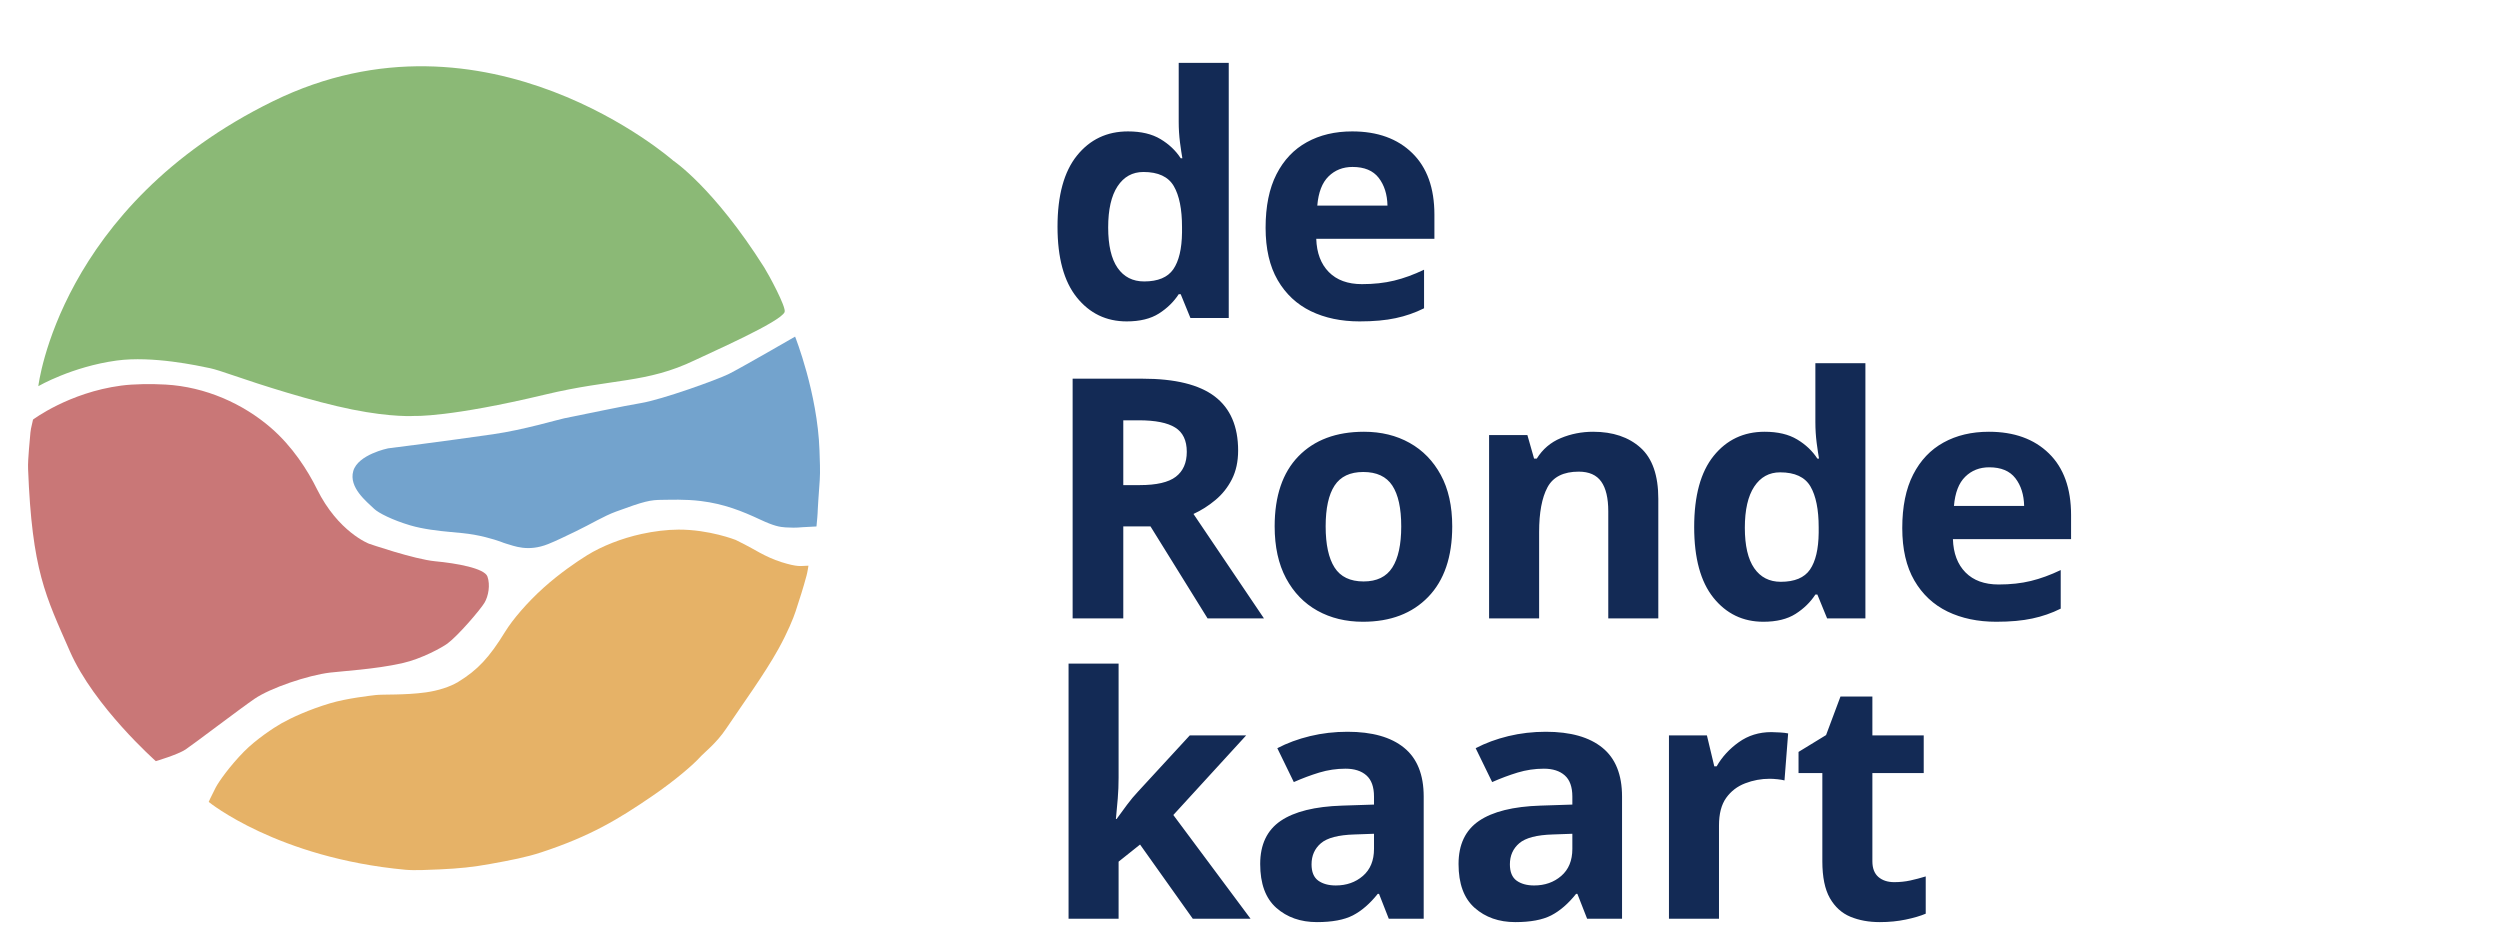
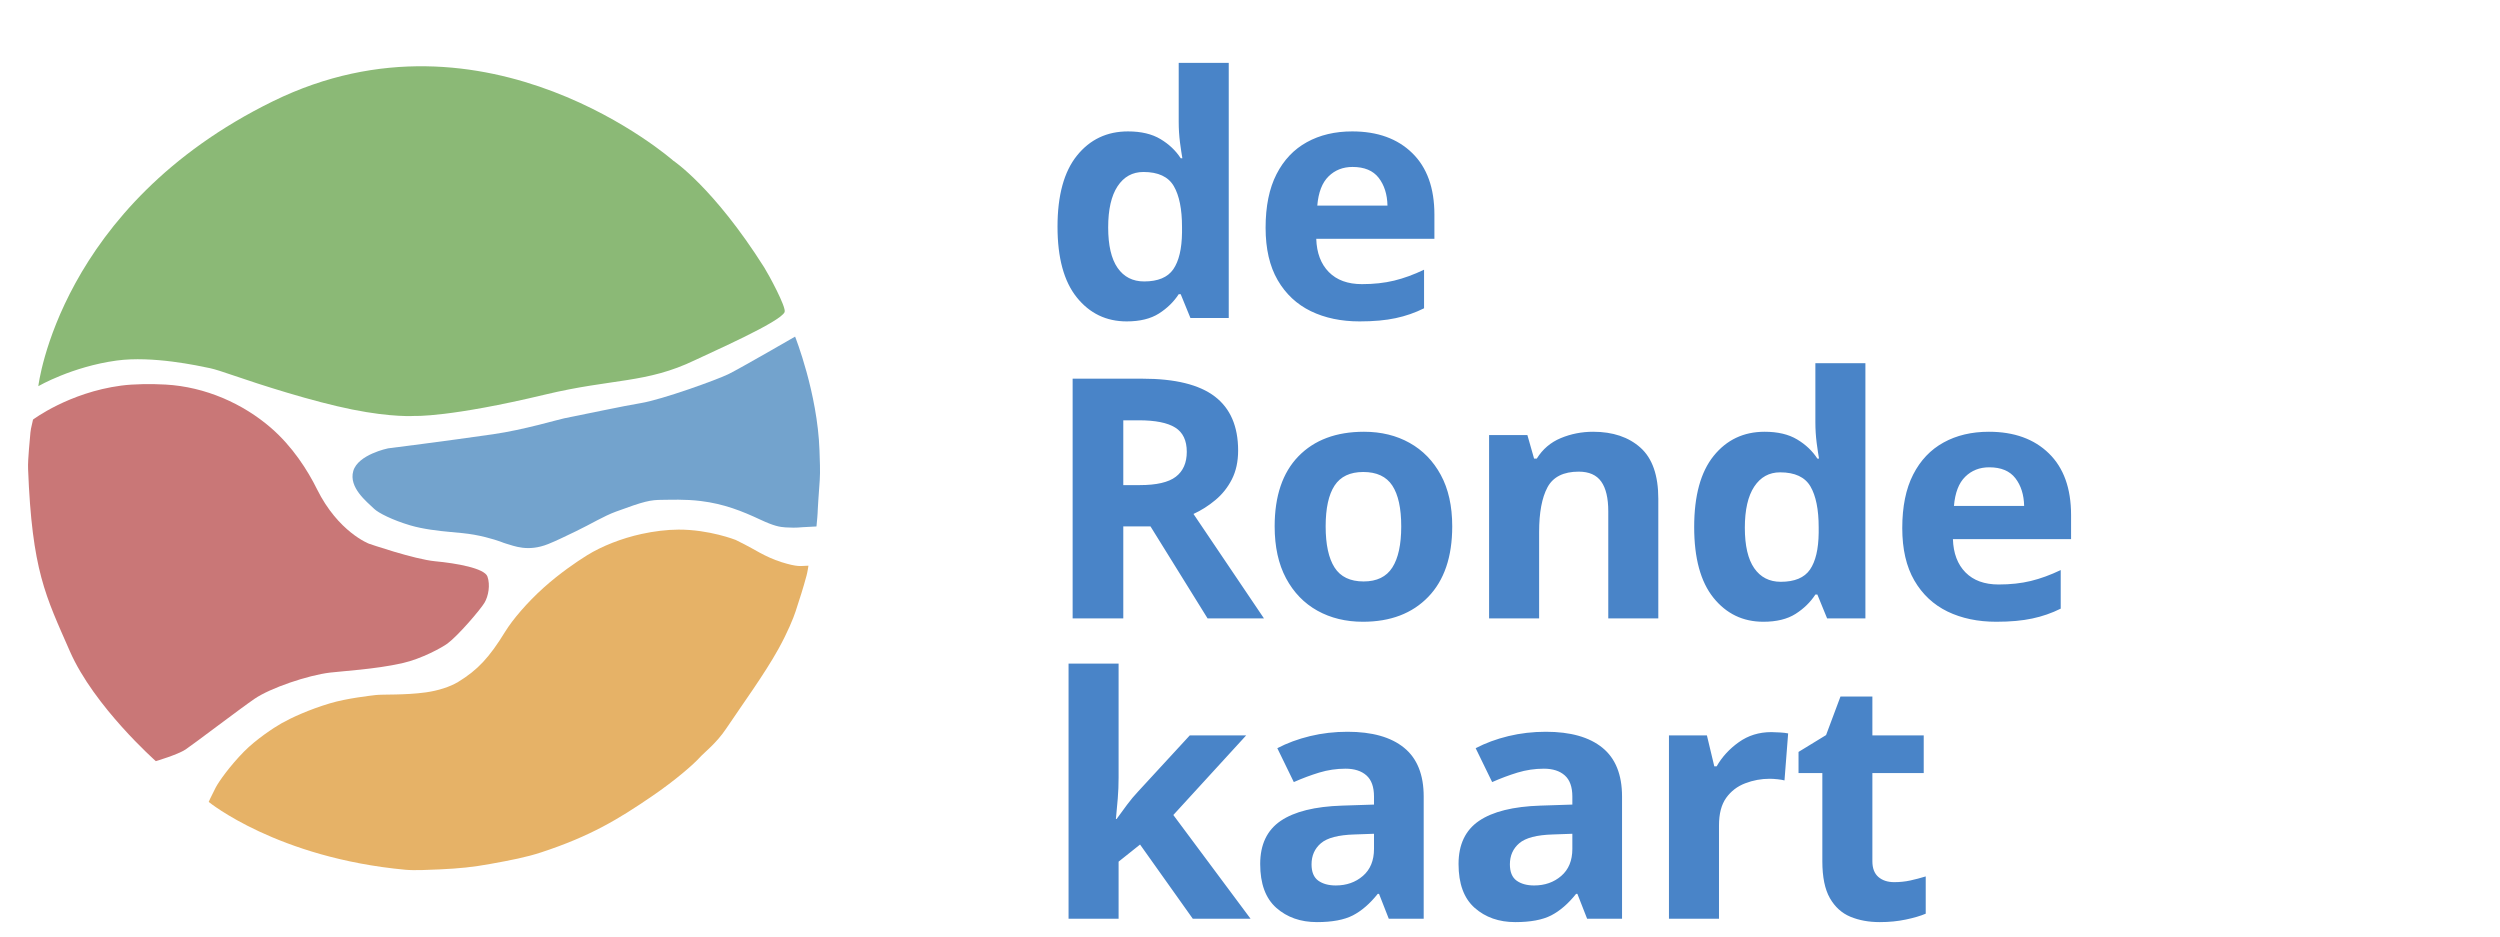
<svg xmlns="http://www.w3.org/2000/svg" viewBox="0 0 566 212" role="img" aria-label="de Ronde kaart">
  <g transform="translate(4.846 -7.1475) scale(0.89588)">
    <path fill="#8bb976" d="m 4.278,105.567 c 0,0 5.26,-45.514 59.308,-72.008 54.048,-26.494 101.15,15.025 101.15,15.025 0,0 10.157,6.709 22.981,26.977 1.045,1.651 5.645,10.088 5.153,11.284 -1.026,2.492 -18.462,10.13 -22.634,12.14 -12.293,5.922 -20.81,4.616 -37.827,8.693 -24.257,5.811 -33.055,5.414 -33.055,5.414 0,0 -5.608,0.419 -15.743,-1.623 -10.071,-2.029 -23.098,-6.218 -30.426,-8.744 -2.113,-0.728 -4.324,-1.454 -5.505,-1.701 -2.961,-0.619 -14.553,-3.162 -23.591,-1.932 -11.321,1.54 -19.81,6.475 -19.81,6.475 z" />
    <path fill="#c97777" d="m 2.935,114.013 c 0,0 9.072,-6.839 22.265,-8.586 3.255,-0.431 7.648,-0.464 11.207,-0.266 10.114,0.562 19.604,4.847 26.627,10.915 5.466,4.722 9.303,10.745 11.653,15.501 5.37,10.866 13.159,13.807 13.159,13.807 0,0 11.428,3.934 16.736,4.434 5.308,0.5 12.445,1.742 13.194,3.865 0.749,2.123 0.25,4.933 -0.749,6.619 -0.999,1.686 -6.662,8.329 -9.391,10.332 -1.197,0.878 -6.346,3.817 -11.484,4.964 -6.752,1.507 -15.108,1.985 -18.177,2.355 -5.521,0.666 -15.03,3.854 -19.108,6.656 -3.685,2.532 -15.315,11.389 -17.39,12.779 -1.92,1.286 -7.505,2.943 -7.505,2.943 0,0 -15.612,-13.801 -21.732,-27.789 -6.12,-13.988 -9.558,-20.264 -10.554,-46.086 -0.095,-2.475 0.49,-7.628 0.6,-9.225 0.027,-0.394 0.138,-1.09 0.649,-3.217 z" />
    <path fill="#e6b267" d="m 47.335,210.635 c 0,0 17.317,14.147 49.728,17.145 2.229,0.206 5.931,0.026 8.578,-0.093 5.071,-0.227 8.514,-0.596 12.727,-1.357 5.384,-0.972 9.229,-1.717 12.969,-2.943 12.516,-4.103 19.638,-8.477 27.846,-14.072 6.37,-4.342 10.787,-8.304 12.235,-9.905 1.255,-1.388 4.174,-3.554 6.659,-7.26 4.096,-6.108 9.663,-13.737 13.229,-20.168 2.346,-4.23 3.822,-7.882 4.341,-9.495 1.221,-3.791 1.758,-5.337 2.77,-9.061 0.255,-0.937 0.478,-2.492 0.478,-2.492 0,0 -0.585,0.052 -1.087,0.049 -0.67,-0.004 -1.635,0.351 -5.751,-0.954 -4.152,-1.317 -7.208,-3.462 -9.276,-4.46 -0.442,-0.213 -2.276,-1.145 -2.276,-1.145 0,0 -6.666,-2.638 -14.457,-2.607 -2.938,0.012 -6.211,0.419 -9.315,1.097 -5.161,1.127 -10.06,3.103 -13.696,5.335 -2.706,1.661 -7.139,4.72 -11.084,8.267 -4.14,3.723 -7.822,8.034 -9.726,11.138 -3.965,6.463 -6.932,9.664 -11.896,12.677 -1.988,1.206 -5.038,2.195 -8.159,2.624 -5.296,0.728 -10.874,0.454 -12.652,0.67 -1.16,0.141 -7.249,0.805 -11.554,2.095 -5.355,1.604 -9.731,3.638 -12.223,5.04 -2.007,1.129 -6.483,4.107 -9.469,7.134 -3.484,3.532 -6.362,7.533 -7.189,9.133 -1.413,2.737 -1.749,3.606 -1.749,3.606 z" />
    <path fill="#73a3cd" d="m 195.523,93.047 c 0,0 5.666,14.252 6.163,28.749 0.071,2.074 0.222,5.377 0.066,7.501 -0.691,9.383 -0.43,7.238 -0.618,9.45 -0.125,1.479 -0.21,2.275 -0.21,2.275 0,0 -3.184,0.15 -3.568,0.189 -1.629,0.165 -2.984,0.125 -4.24,0.046 -1.472,-0.092 -2.93,-0.344 -6.368,-1.953 -4.563,-2.137 -9.161,-3.992 -15.065,-4.713 -4.037,-0.493 -7.804,-0.298 -9.706,-0.295 -3.055,0.004 -4.6,0.348 -11.746,2.982 -3.112,1.147 -6.31,3.134 -10.055,4.936 -2.792,1.343 -5.049,2.452 -7.059,3.255 -5.169,2.063 -8.671,0.438 -10.626,-0.105 -0.561,-0.156 -1.031,-0.361 -1.031,-0.361 0,0 -2.954,-1.163 -7.069,-1.898 -1.851,-0.33 -3.953,-0.504 -6.065,-0.698 -2.876,-0.264 -6.8,-0.701 -10.056,-1.663 -4.448,-1.314 -8.035,-3.124 -9.117,-4.17 -1.873,-1.811 -6.473,-5.373 -5.287,-9.557 1.187,-4.184 8.78,-5.733 8.78,-5.733 0,0 14.454,-1.816 26.581,-3.571 7.736,-1.12 16.344,-3.7 17.907,-4.013 4.996,-0.999 15.224,-3.165 19.421,-3.856 5.308,-0.874 19.348,-5.927 22.231,-7.369 3.122,-1.561 16.736,-9.43 16.736,-9.43 z" />
  </g>
-   <g fill="#132A55" transform="translate(236 0)" font-family="Poppins, 'Trebuchet MS', 'Segoe UI', system-ui, sans-serif" font-weight="600" letter-spacing="-1">
+   <g fill="#4984C8" transform="translate(236 0)" font-family="Poppins, 'Trebuchet MS', 'Segoe UI', system-ui, sans-serif" font-weight="600" letter-spacing="-1">
    <text x="0" y="72" font-size="76">de</text>
    <text x="0" y="140" font-size="76">Ronde</text>
    <text x="0" y="208" font-size="76">kaart</text>
  </g>
</svg>
